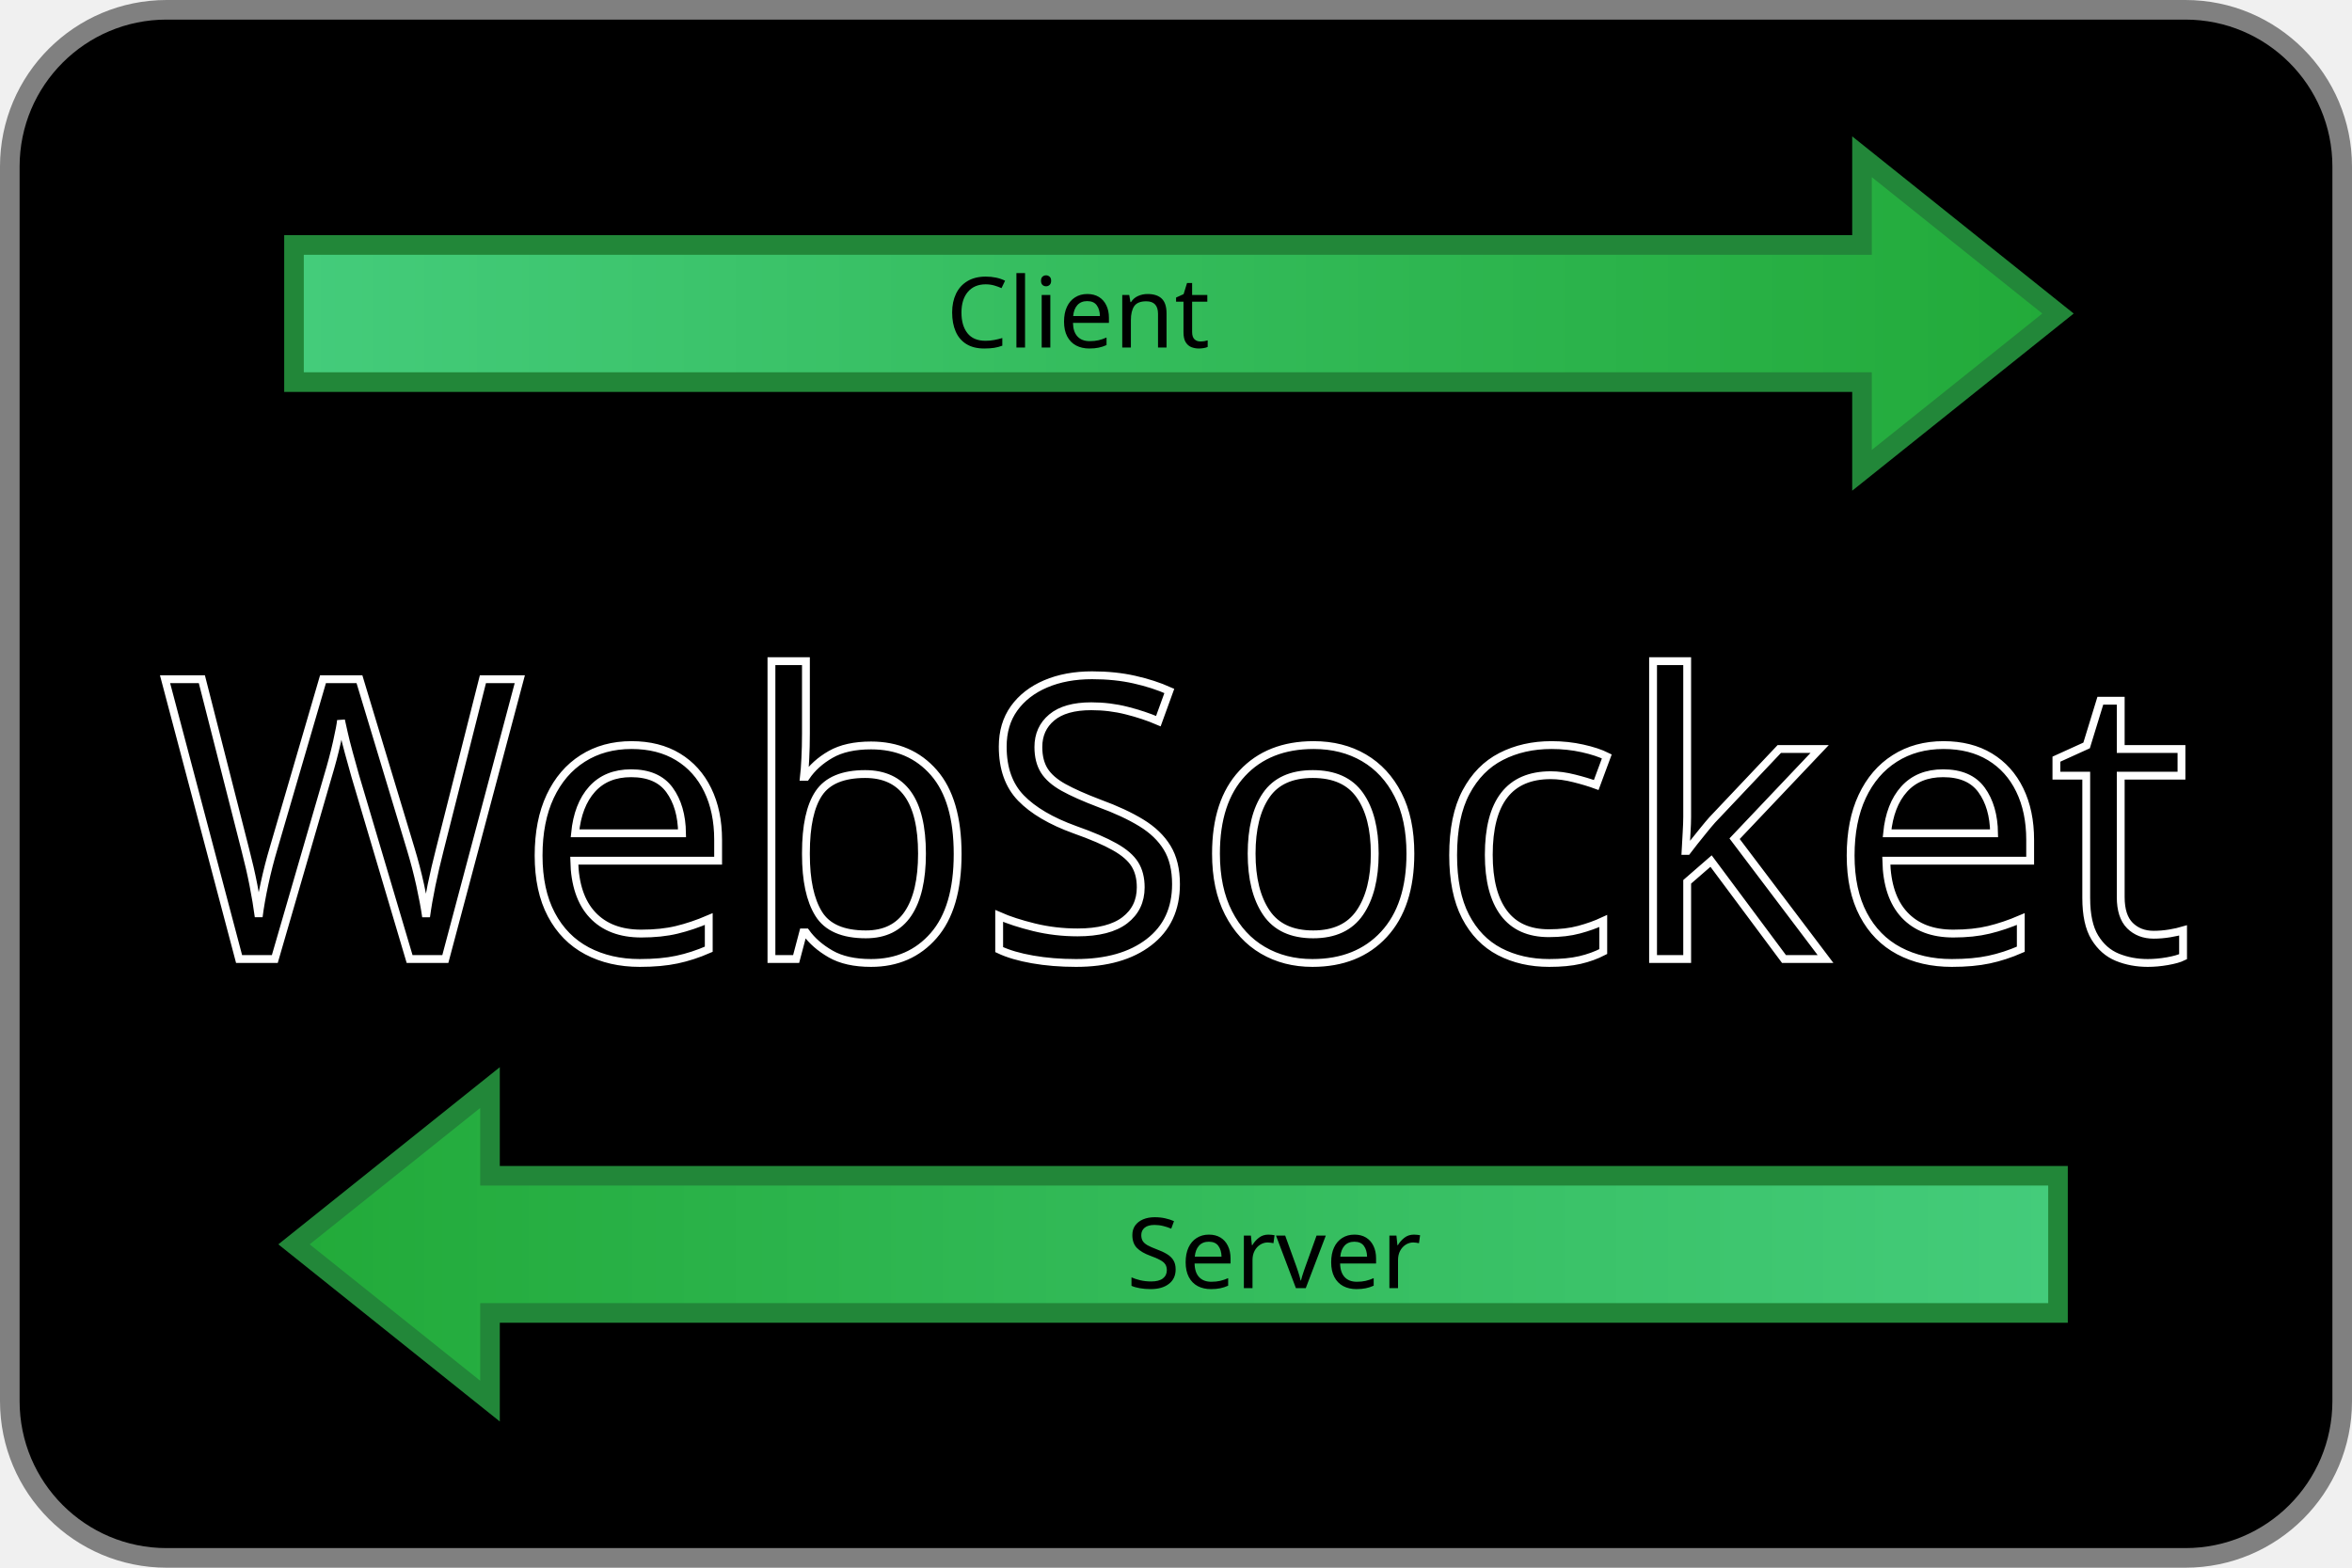
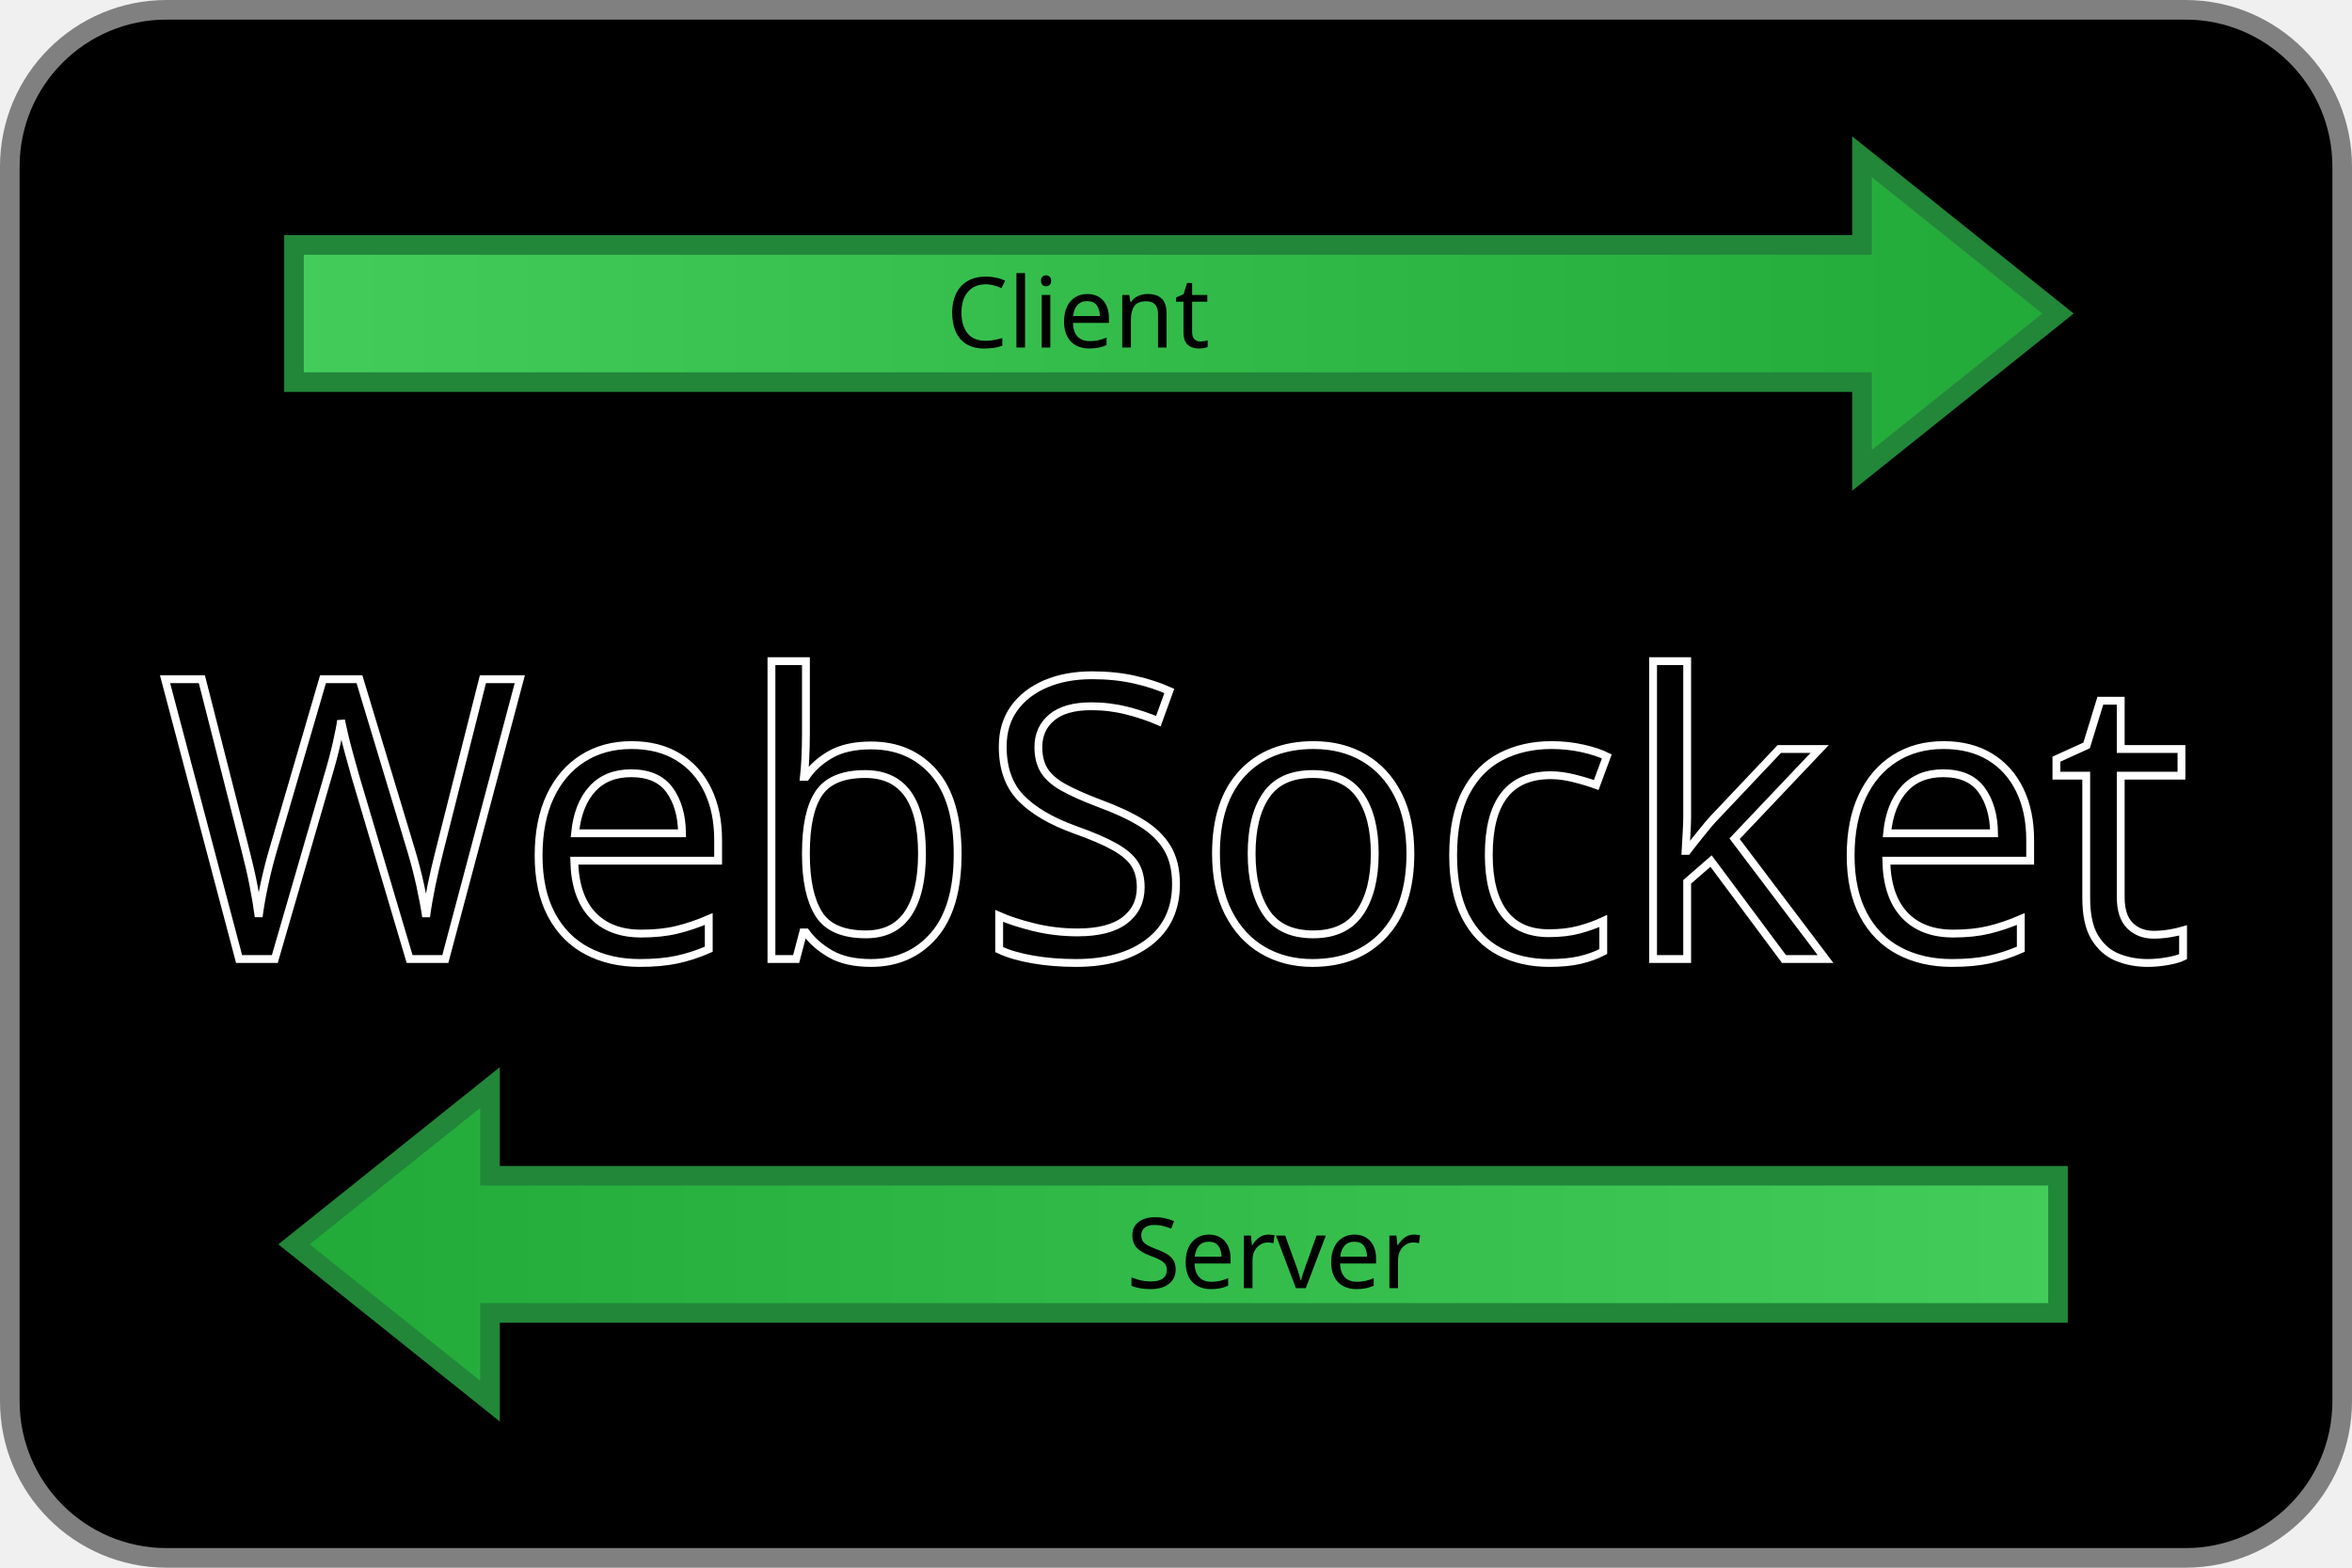
<svg xmlns="http://www.w3.org/2000/svg" viewBox="0 0 600 400" width="600" height="400">
  <defs>
    <linearGradient id="grad" x1="0%" y1="0%" x2="100%" y2="0%">
-       <stop offset="0%" style="stop-color: #44cc7b;" />
+       <stop offset="0%" style="stop-color: #44cc5b;" />
      <stop offset="100%" style="stop-color: #22aa39;" />
    </linearGradient>
  </defs>
  <rect x="2.5" y="2.5" width="595" height="395" rx="40" ry="40" fill="black" stroke="gray" stroke-width="5" />
  <text x="300" y="210" font-family="Sans-Serif" font-size="100" fill="black" stroke="white" stroke-width="2" text-anchor="middle" dominant-baseline="middle"> WebSocket </text>
  <path d="M75,62.5 H475 V40 L525,80 L475,120 V97.5 H75 Z" fill="url(#grad)" stroke="#228739" stroke-width="5" />
  <text text-anchor="middle" dominant-baseline="middle" x="275" y="80" font-family="Sans-serif" font-size="25">Client</text>
  <path d="M75,62.5 H475 V40 L525,80 L475,120 V97.5 H75 Z" fill="url(#grad)" stroke="#228739" stroke-width="5" transform="translate(600,237.5) scale(-1,1)" />
  <text text-anchor="middle" dominant-baseline="middle" x="325" y="320" font-family="Sans-serif" font-size="25">Server</text>
</svg>
